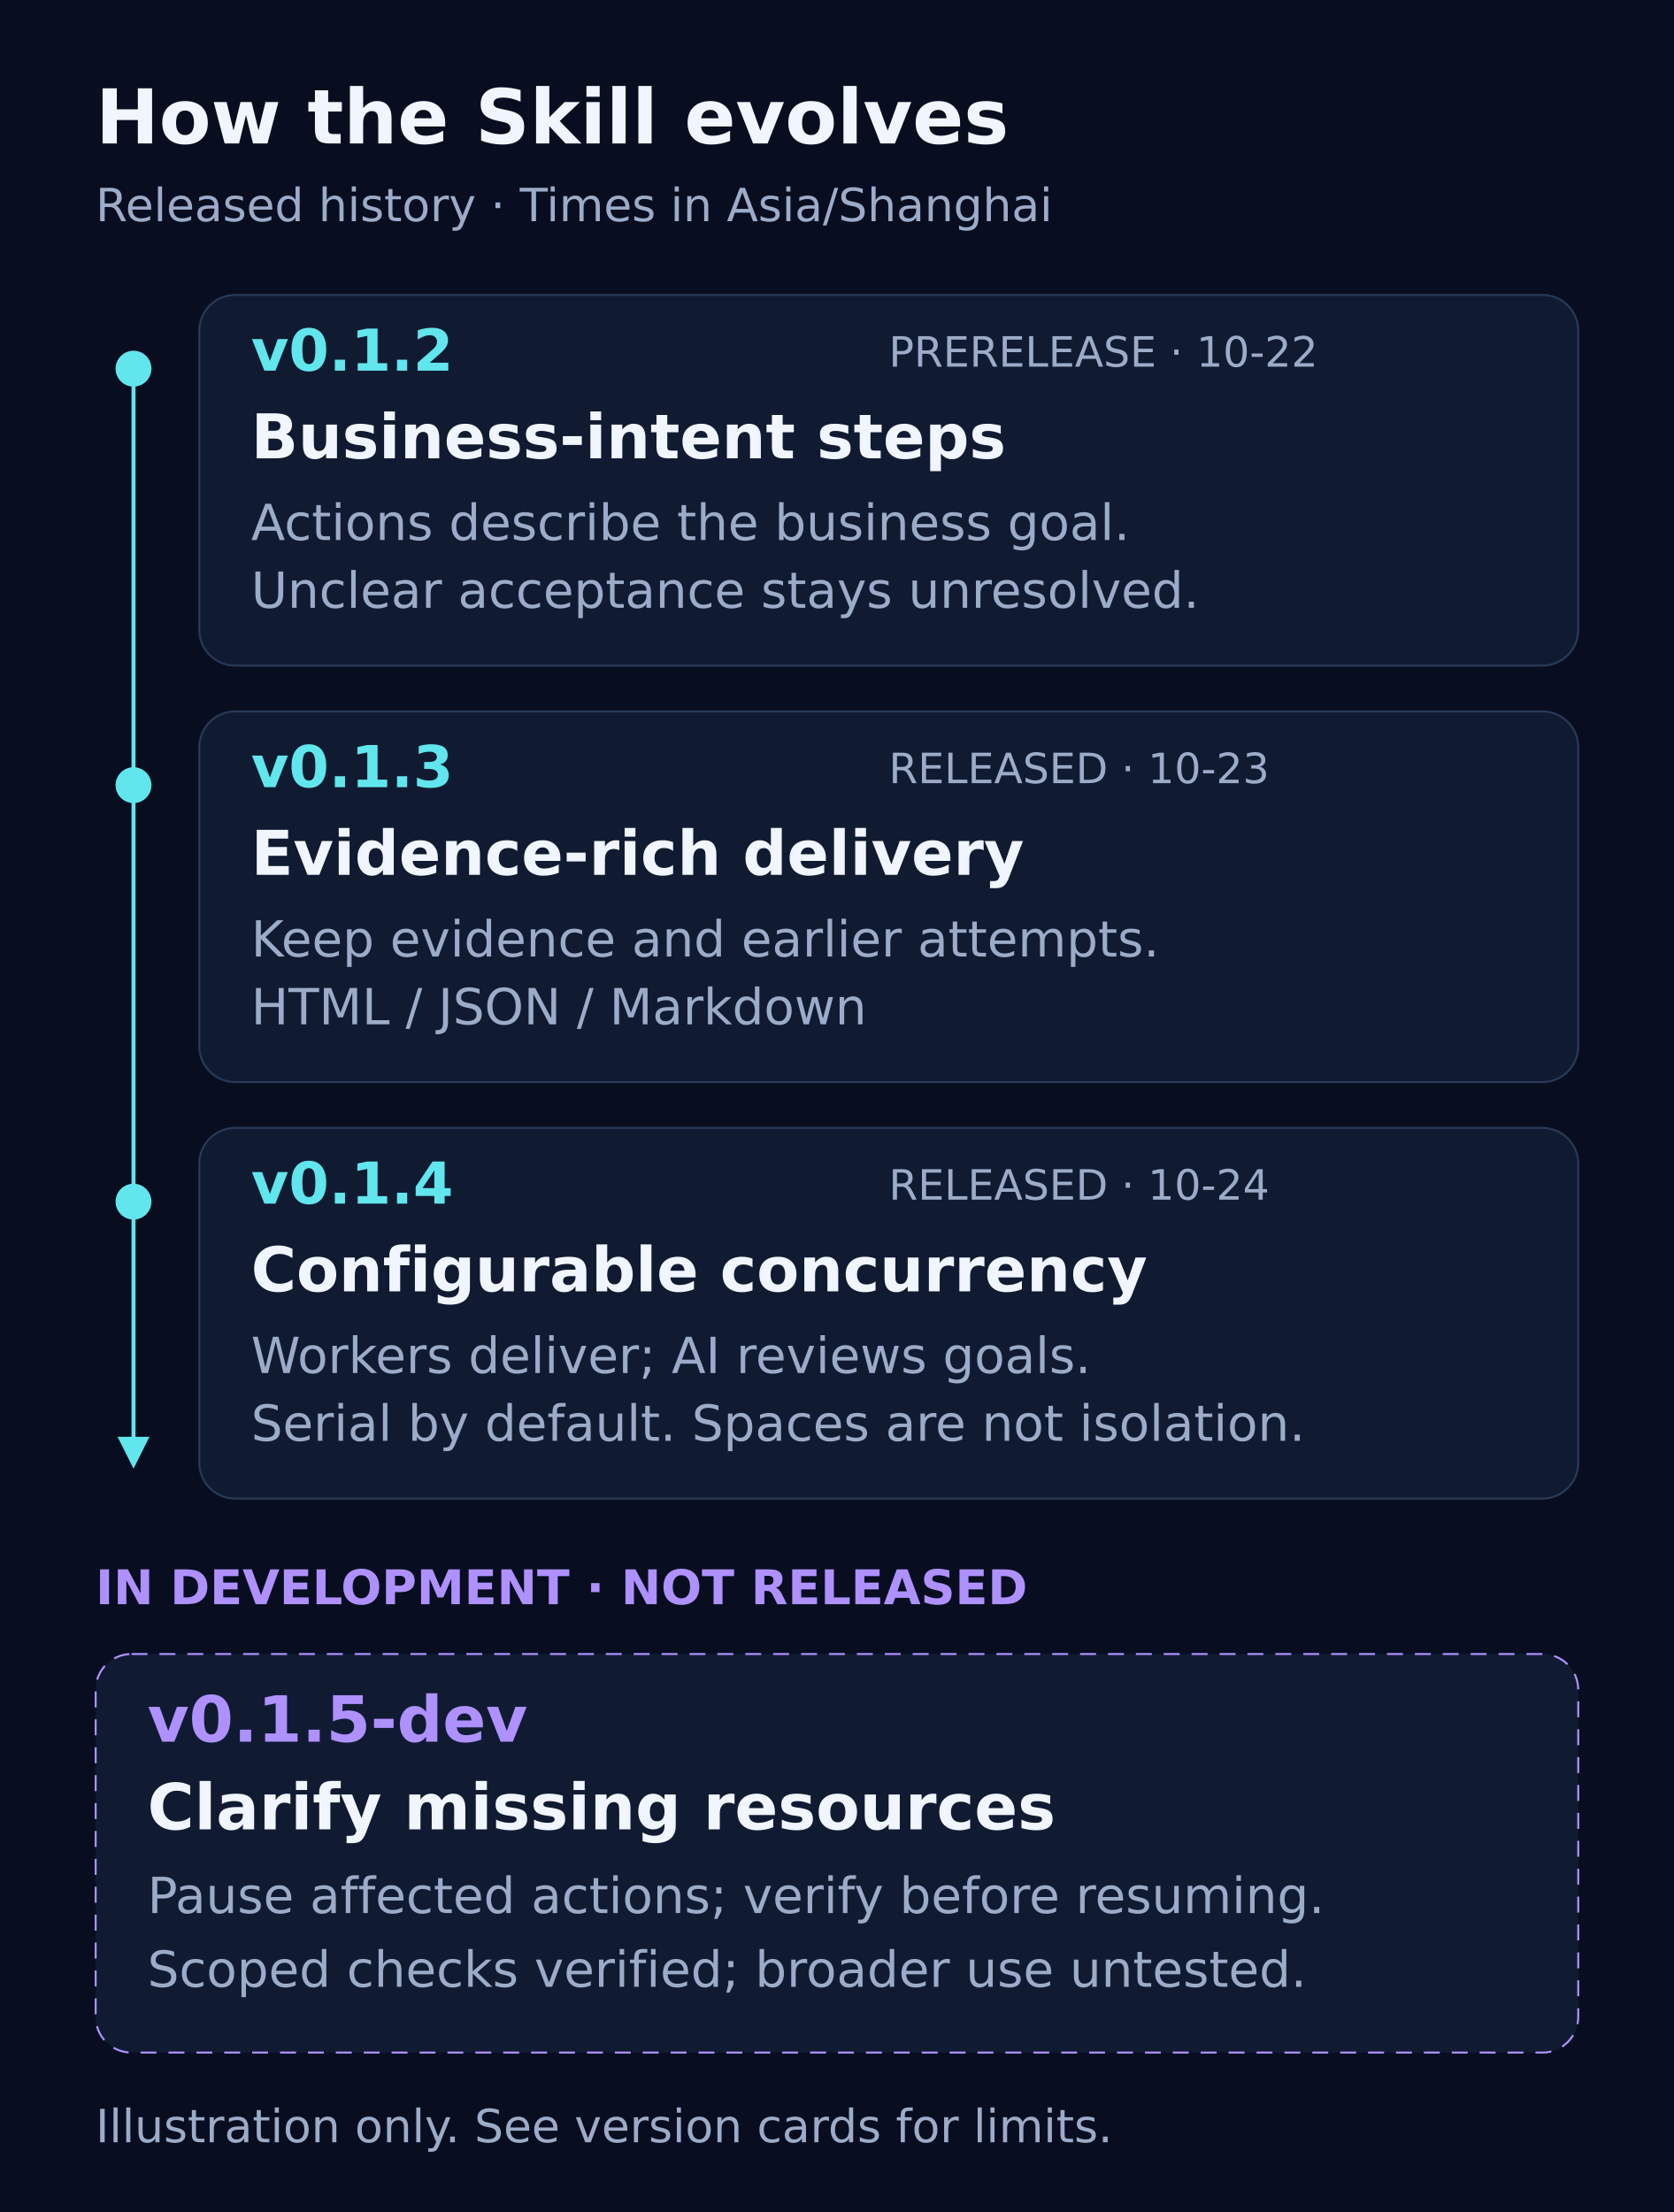
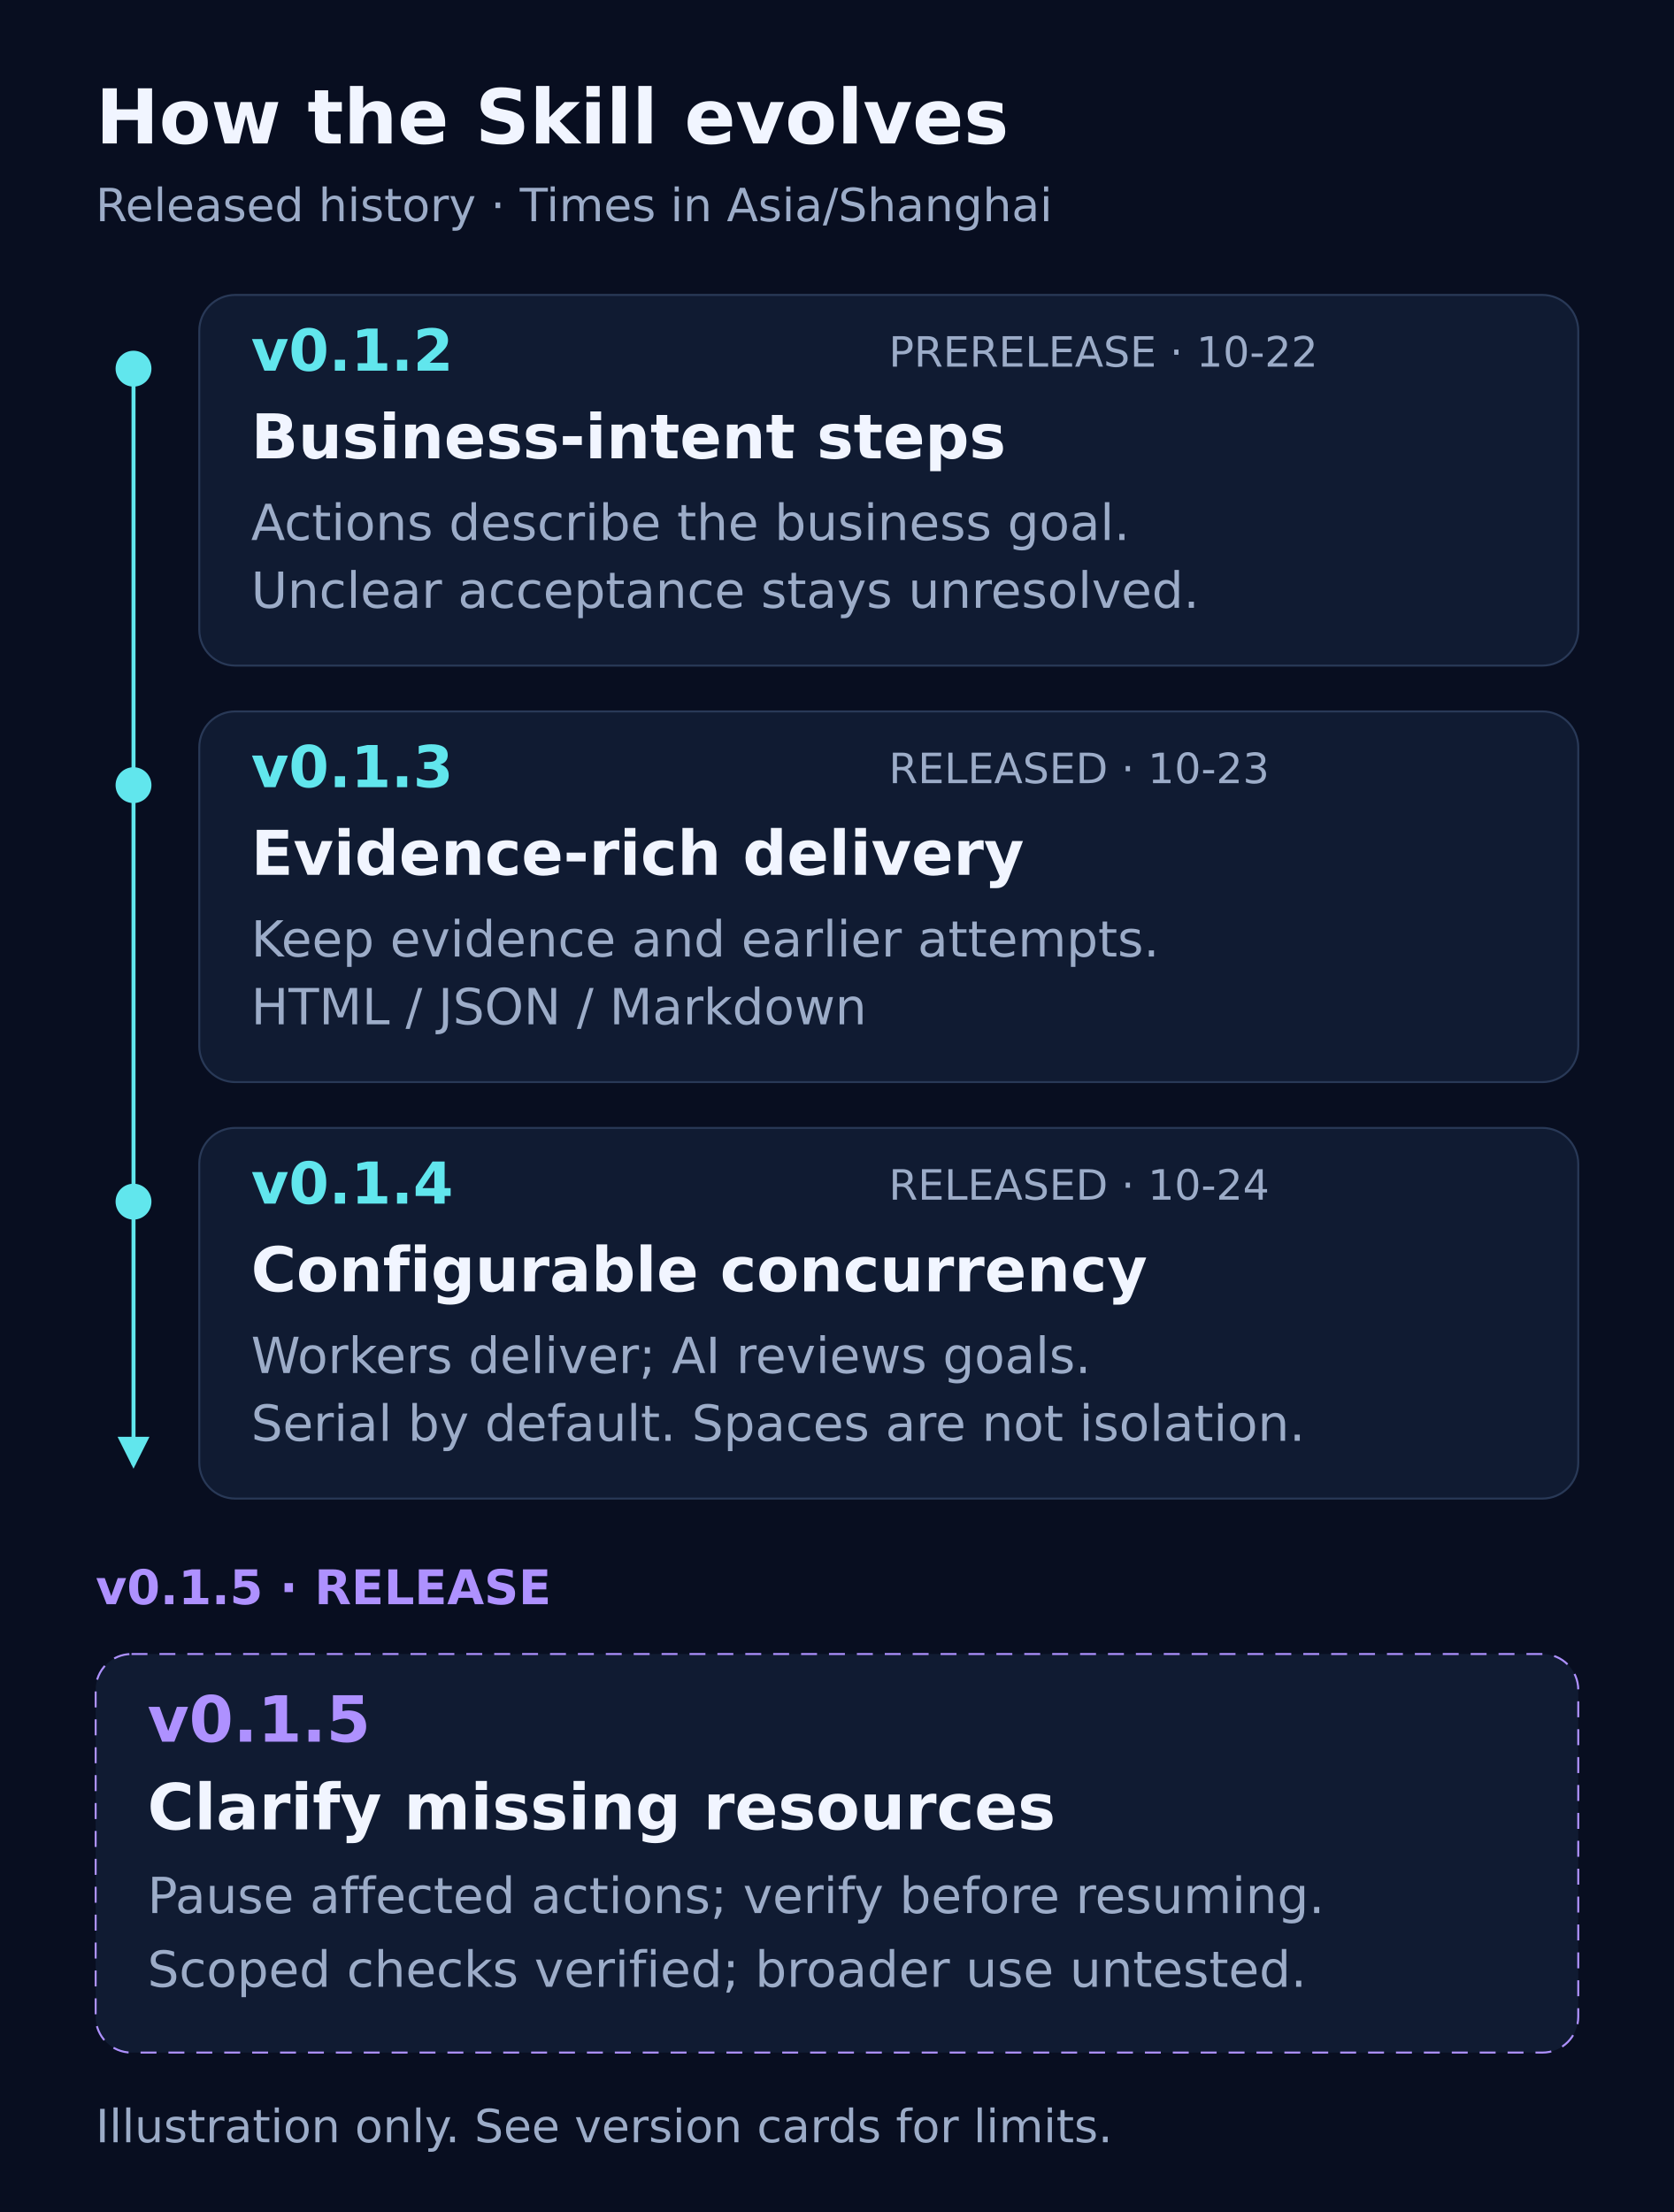
<svg xmlns="http://www.w3.org/2000/svg" width="840" height="1110" viewBox="0 0 840 1110" role="img" aria-label="Version history — capability illustration">
  <defs>
    <linearGradient id="g">
      <stop stop-color="#61e6ed" />
      <stop offset="1" stop-color="#ae91ff" />
    </linearGradient>
    <marker id="arrow" markerWidth="8" markerHeight="8" refX="7" refY="4" orient="auto">
      <path d="M0,0 L8,4 L0,8" fill="#61e6ed" />
    </marker>
  </defs>
  <g font-family="DejaVu Sans, Noto Sans CJK SC, sans-serif">
    <rect x="0" y="0" width="840" height="1110" rx="0" fill="#080e20" stroke="#080e20" />
    <path d="M0,2 H840" stroke="url(#g)" stroke-width="4" />
    <text x="48" y="72" font-size="38" fill="#f1f5ff" font-weight="700">How the Skill evolves</text>
    <text x="48" y="111" font-size="23" fill="#9cacc8" font-weight="400">Released history · Times in Asia/Shanghai</text>
    <path d="M67,186 L67,735" stroke="#61e6ed" stroke-width="2" fill="none" marker-end="url(#arrow)" />
    <circle cx="67" cy="185" r="9" fill="#61e6ed" />
    <rect x="100" y="148" width="692" height="186" rx="18" fill="#101b32" stroke="#293957" />
    <text x="126" y="186" font-size="29" fill="#61e6ed" font-weight="700">v0.1.2</text>
    <text x="446" y="184" font-size="21" fill="#9cacc8" font-weight="400">PRERELEASE · 10-22</text>
    <text x="126" y="230" font-size="31" fill="#f1f5ff" font-weight="700">Business-intent steps</text>
    <text x="126" y="271" font-size="25" fill="#9cacc8" font-weight="400">Actions describe the business goal.</text>
    <text x="126" y="305" font-size="25" fill="#9cacc8" font-weight="400">Unclear acceptance stays unresolved.</text>
    <circle cx="67" cy="394" r="9" fill="#61e6ed" />
    <rect x="100" y="357" width="692" height="186" rx="18" fill="#101b32" stroke="#293957" />
    <text x="126" y="395" font-size="29" fill="#61e6ed" font-weight="700">v0.1.3</text>
    <text x="446" y="393" font-size="21" fill="#9cacc8" font-weight="400">RELEASED · 10-23</text>
    <text x="126" y="439" font-size="31" fill="#f1f5ff" font-weight="700">Evidence-rich delivery</text>
    <text x="126" y="480" font-size="25" fill="#9cacc8" font-weight="400">Keep evidence and earlier attempts.</text>
    <text x="126" y="514" font-size="25" fill="#9cacc8" font-weight="400">HTML / JSON / Markdown</text>
    <circle cx="67" cy="603" r="9" fill="#61e6ed" />
    <rect x="100" y="566" width="692" height="186" rx="18" fill="#101b32" stroke="#293957" />
    <text x="126" y="604" font-size="29" fill="#61e6ed" font-weight="700">v0.1.4</text>
    <text x="446" y="602" font-size="21" fill="#9cacc8" font-weight="400">RELEASED · 10-24</text>
    <text x="126" y="648" font-size="31" fill="#f1f5ff" font-weight="700">Configurable concurrency</text>
    <text x="126" y="689" font-size="25" fill="#9cacc8" font-weight="400">Workers deliver; AI reviews goals.</text>
    <text x="126" y="723" font-size="25" fill="#9cacc8" font-weight="400">Serial by default. Spaces are not isolation.</text>
-     <text x="48" y="805" font-size="24" fill="#ae91ff" font-weight="700">IN DEVELOPMENT · NOT RELEASED</text>
+     <text x="48" y="805" font-size="24" fill="#ae91ff" font-weight="700">v0.1.5 · RELEASE</text>
    <rect x="48" y="830" width="744" height="200" rx="18" fill="#101b32" stroke="#ae91ff" stroke-dasharray="8 6" />
-     <text x="74" y="874" font-size="32" fill="#ae91ff" font-weight="700">v0.1.5-dev</text>
+     <text x="74" y="874" font-size="32" fill="#ae91ff" font-weight="700">v0.1.5</text>
    <text x="74" y="918" font-size="32" fill="#f1f5ff" font-weight="700">Clarify missing resources</text>
    <text x="74" y="960" font-size="25" fill="#9cacc8" font-weight="400">Pause affected actions; verify before resuming.</text>
    <text x="74" y="997" font-size="25" fill="#9cacc8" font-weight="400">Scoped checks verified; broader use untested.</text>
    <text x="48" y="1075" font-size="23" fill="#9cacc8" font-weight="400">Illustration only. See version cards for limits.</text>
  </g>
</svg>
